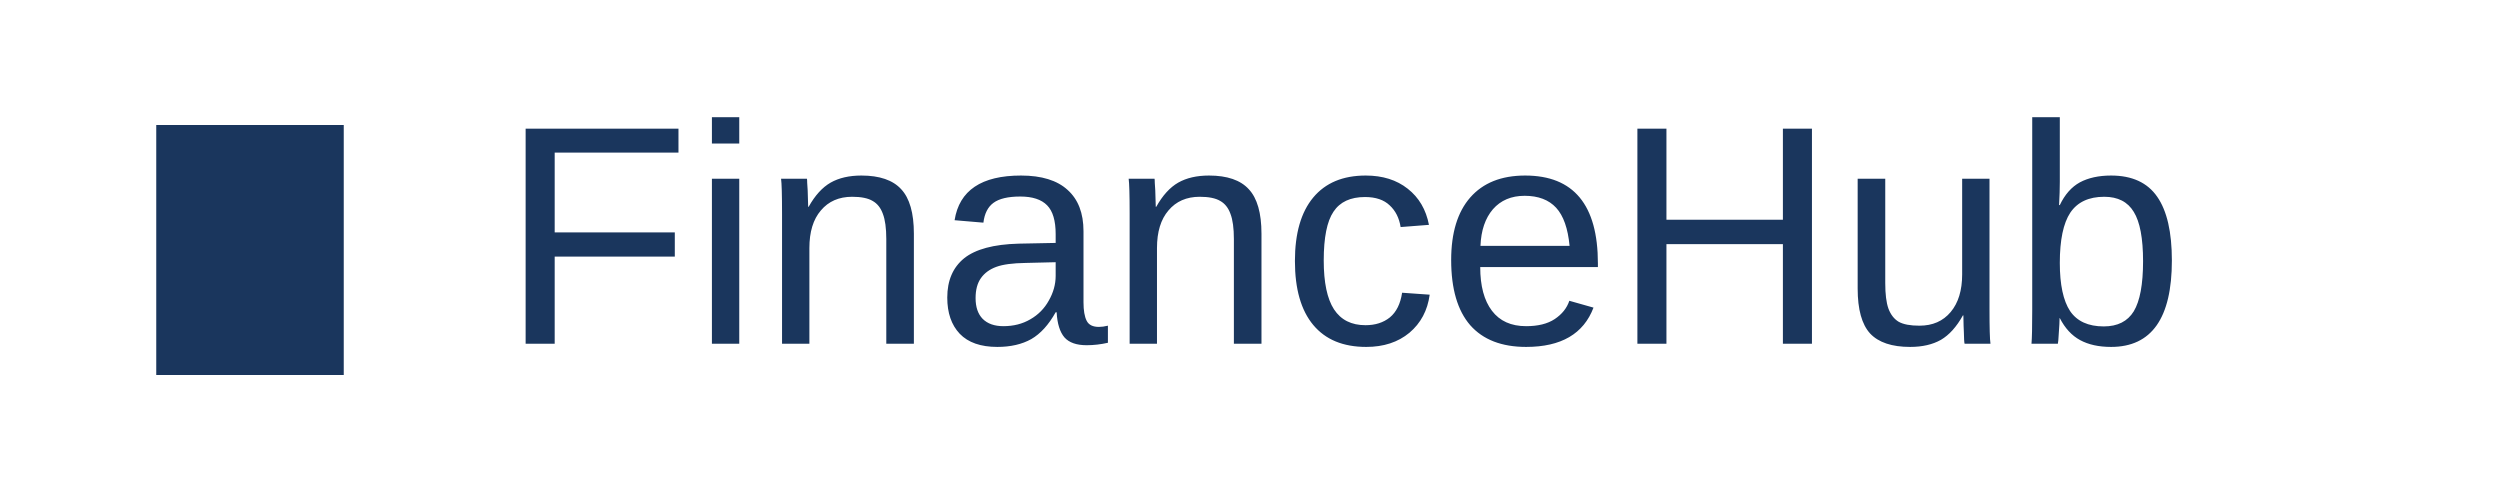
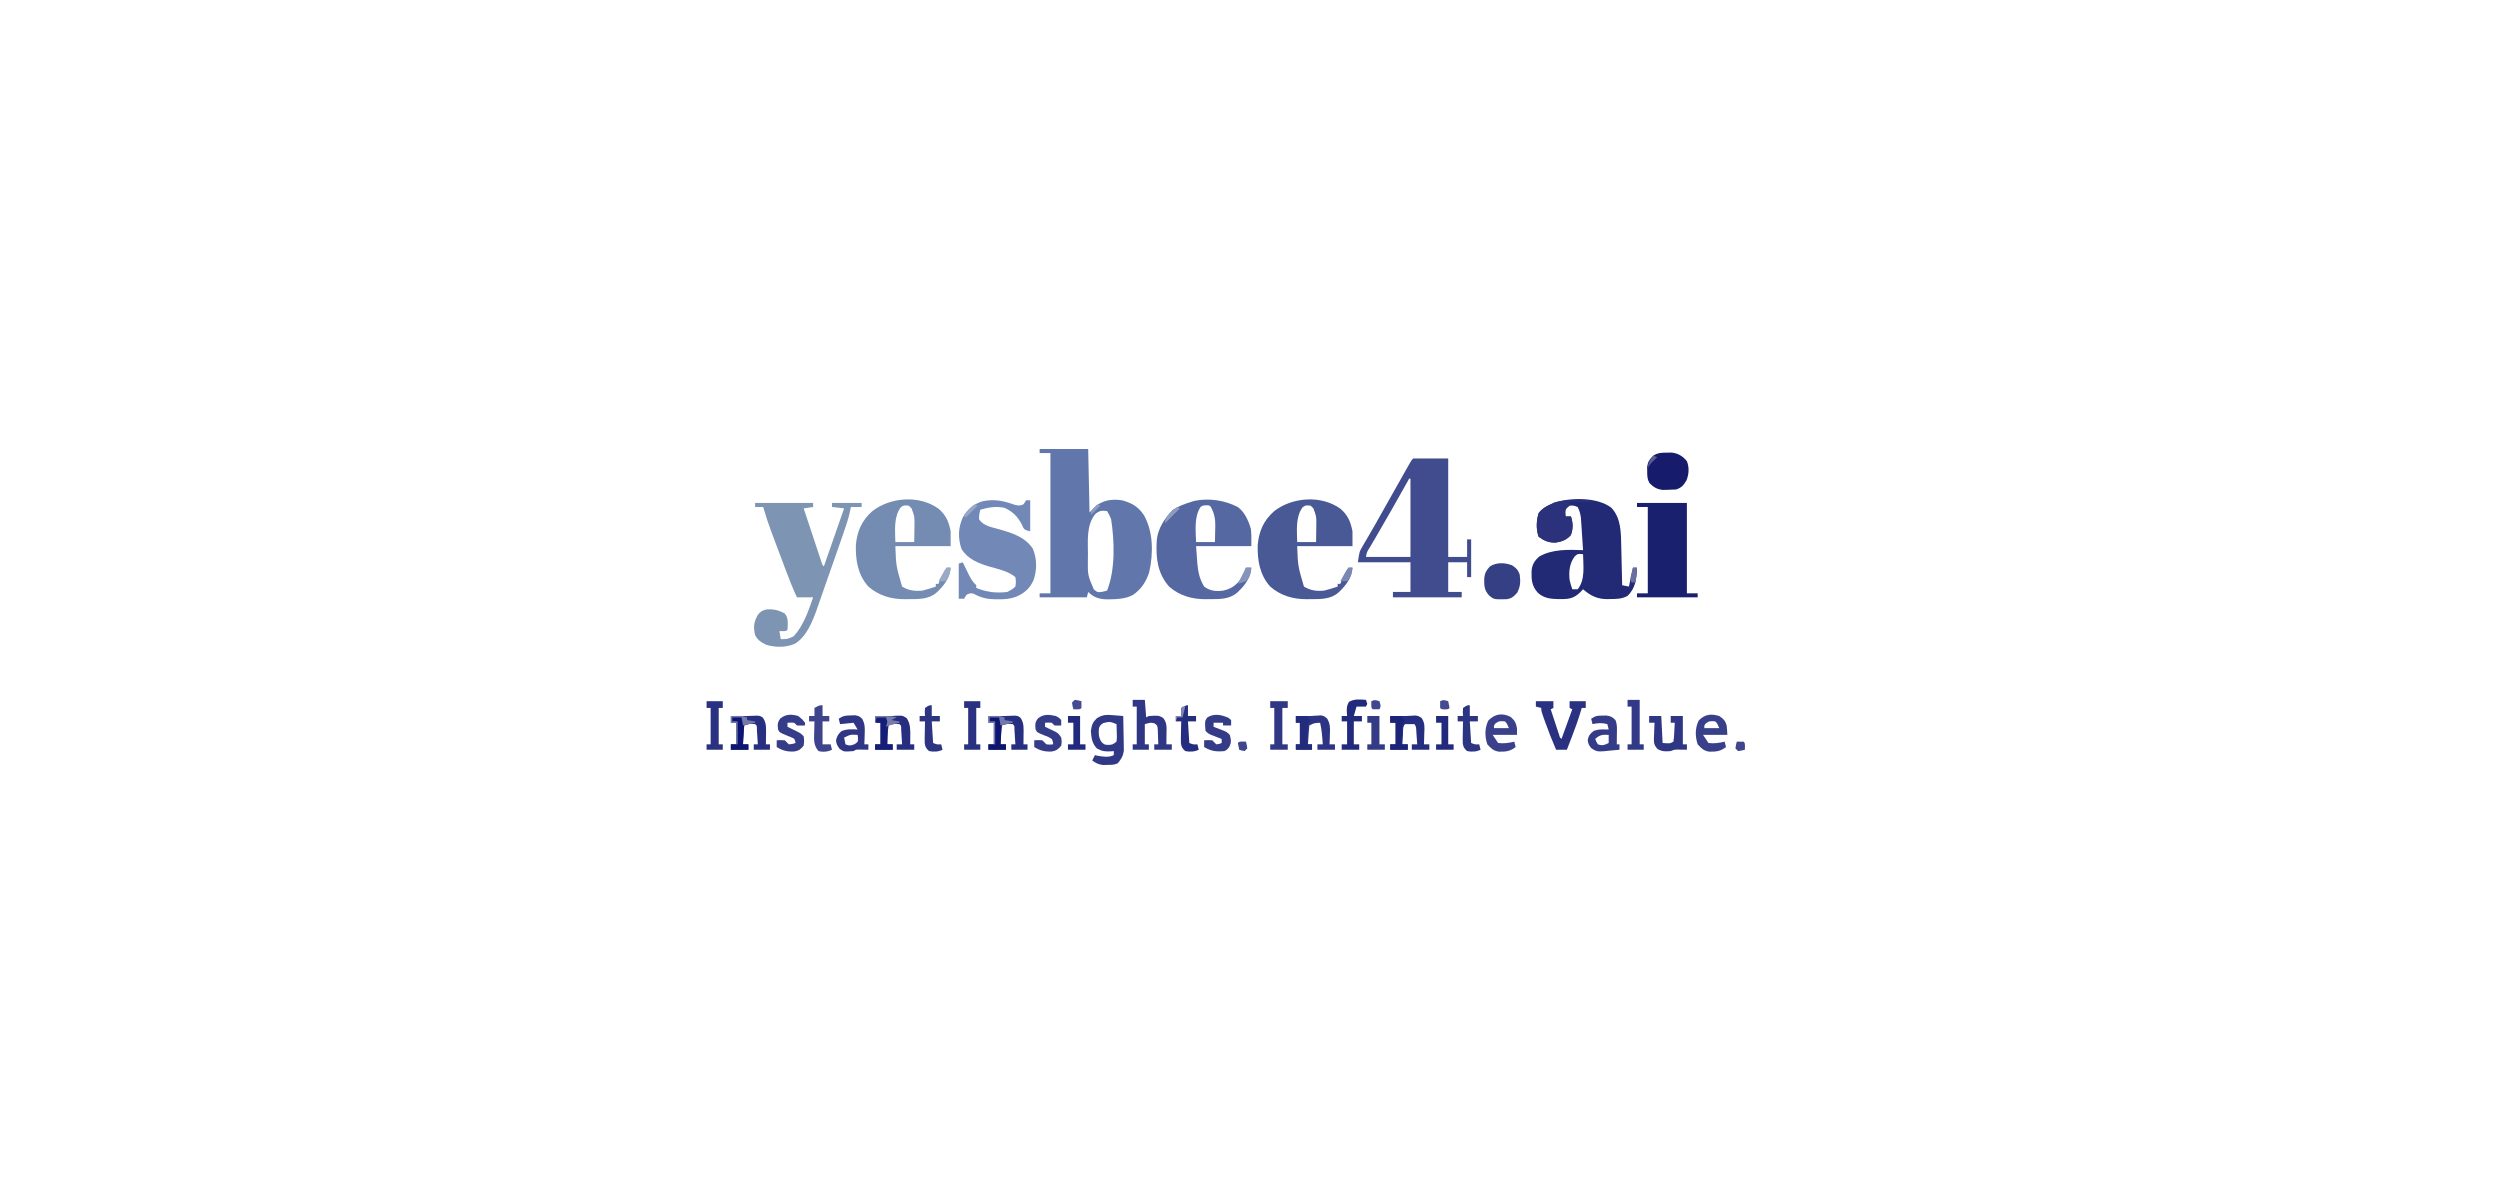
- <svg xmlns="http://www.w3.org/2000/svg" width="160" height="32" viewBox="0 0 160 32" fill="none">
-   <path d="M10 8h12v16H10z" fill="#1a365d" />
-   <text x="32" y="22" font-family="Arial" font-size="20" fill="#1a365d">FinanceHub</text>
+ <svg xmlns="http://www.w3.org/2000/svg" version="1.1" width="1854" height="886">
+   <path d="M0 0 C11.88 0 23.76 0 36 0 C36.33 15.51 36.66 31.02 37 47 C38.65 45.35 40.3 43.7 42 42 C47.846 37.696 53.918 37.026 61 38 C68.193 39.911 73.208 42.714 77.336 49.051 C84.391 61.51 84.326 77.507 81.281 91.242 C78.963 98.455 75.29 104.154 68.922 108.379 C63.506 111.022 58.175 111.366 52.25 111.438 C51.529 111.448 50.808 111.458 50.065 111.469 C44.326 111.373 40.091 110.091 36 106 C35.505 107.98 35.505 107.98 35 110 C23.45 110 11.9 110 0 110 C0 109.01 0 108.02 0 107 C2.64 107 5.28 107 8 107 C8 72.68 8 38.36 8 3 C5.36 3 2.72 3 0 3 C0 2.01 0 1.02 0 0 Z M41.25 48.188 C34.569 56.538 35.818 67.772 35.812 77.938 C35.8 79.161 35.788 80.385 35.775 81.646 C35.626 93.489 35.626 93.489 40.188 104.125 C42.967 106.381 42.967 106.381 46.812 105.812 C47.864 105.544 48.916 105.276 50 105 C56.218 89.321 55.537 68.561 53 52 C51.565 48.663 51.565 48.663 50 46 C45.98 45.533 44.479 45.619 41.25 48.188 Z " fill="#6176AB" transform="translate(771,333)" />
+   <path d="M0 0 C7.212 7.8 7.045 18.436 7.258 28.48 C7.279 29.313 7.299 30.145 7.321 31.002 C7.386 33.63 7.445 36.258 7.504 38.887 C7.547 40.681 7.591 42.475 7.635 44.27 C7.741 48.642 7.843 53.014 7.941 57.387 C9.591 57.717 11.241 58.047 12.941 58.387 C13.931 53.767 14.921 49.147 15.941 44.387 C16.931 44.387 17.921 44.387 18.941 44.387 C18.648 52.376 17.966 59.606 11.879 65.324 C7.725 67.602 3.802 67.603 -0.809 67.637 C-1.5 67.657 -2.19 67.678 -2.902 67.699 C-10.303 67.755 -15.452 65.314 -21.059 60.387 C-22.172 61.562 -22.172 61.562 -23.309 62.762 C-28.446 67.665 -32.322 67.741 -39.337 67.682 C-45.189 67.539 -50.129 67.088 -54.609 62.957 C-59.083 57.891 -59.355 53.585 -59.27 47.113 C-58.887 42.174 -57.275 39.507 -53.684 36.199 C-43.907 30.472 -31.98 31.008 -21.059 31.387 C-21.337 26.99 -21.634 22.595 -21.934 18.199 C-22.012 16.953 -22.091 15.707 -22.172 14.424 C-22.256 13.222 -22.339 12.02 -22.426 10.781 C-22.499 9.676 -22.572 8.571 -22.648 7.433 C-23.057 4.397 -23.627 2.093 -25.059 -0.613 C-27.962 -1.778 -27.962 -1.778 -31.059 -1.613 C-33.059 -0.613 -33.059 -0.613 -34.059 1.387 C-34.309 4.012 -34.309 4.012 -34.059 6.387 C-32.739 6.387 -31.419 6.387 -30.059 6.387 C-28.465 11.167 -28.354 15.521 -30.121 20.199 C-33.159 23.63 -36.542 24.981 -41.047 25.707 C-46.433 26.021 -49.7 24.5 -54.059 21.387 C-55.946 15.724 -55.75 9.623 -53.996 3.949 C-51.471 0.61 -48.813 -0.886 -45.059 -2.613 C-44.234 -3.005 -43.409 -3.397 -42.559 -3.801 C-30.459 -7.733 -10.332 -8.097 0 0 Z M-27.184 35.949 C-31.112 41.057 -31.692 47.145 -31.059 53.387 C-30.529 55.797 -29.841 58.04 -29.059 60.387 C-27.739 60.387 -26.419 60.387 -25.059 60.387 C-19.274 53.317 -20.952 42.929 -21.059 34.387 C-24.961 33.992 -24.961 33.992 -27.184 35.949 Z " fill="#222A75" transform="translate(1195.059,376.6133)" />
+   <path d="M0 0 C8.58 0 17.16 0 26 0 C26 24.09 26 48.18 26 73 C30.62 73 35.24 73 40 73 C40 68.71 40 64.42 40 60 C40.99 60 41.98 60 43 60 C43 69.24 43 78.48 43 88 C42.01 88 41.02 88 40 88 C40 84.37 40 80.74 40 77 C35.38 77 30.76 77 26 77 C26 84.26 26 91.52 26 99 C29.3 99 32.6 99 36 99 C36 100.32 36 101.64 36 103 C19.17 103 2.34 103 -15 103 C-15 101.68 -15 100.36 -15 99 C-10.71 99 -6.42 99 -2 99 C-2 91.74 -2 84.48 -2 77 C-14.87 77 -27.74 77 -41 77 C-39.875 69.128 -39.875 69.128 -37.551 65.164 C-37.04 64.278 -36.528 63.391 -36.002 62.478 C-35.444 61.537 -34.887 60.595 -34.312 59.625 C-33.122 57.568 -31.932 55.511 -30.742 53.453 C-30.124 52.392 -29.507 51.33 -28.87 50.236 C-25.834 44.982 -22.89 39.677 -19.938 34.375 C-15.385 26.232 -10.807 18.105 -6.188 10 C-5.423 8.655 -5.423 8.655 -4.642 7.283 C-4.176 6.468 -3.711 5.652 -3.23 4.812 C-2.822 4.097 -2.414 3.382 -1.993 2.645 C-1 1 -1 1 0 0 Z M-3 15 C-3.351 15.632 -3.702 16.263 -4.063 16.914 C-11.904 31.017 -19.872 45.029 -28.039 58.945 C-28.549 59.816 -29.058 60.686 -29.583 61.583 C-30.479 63.111 -31.379 64.637 -32.284 66.159 C-34.328 69.362 -34.328 69.362 -35 73 C-24.11 73 -13.22 73 -2 73 C-2 53.86 -2 34.72 -2 15 C-2.33 15 -2.66 15 -3 15 Z " fill="#404C8D" transform="translate(1048,340)" />
+   <path d="M0 0 C14.19 0 28.38 0 43 0 C43 0.99 43 1.98 43 3 C40.69 3.33 38.38 3.66 36 4 C37.971 9.965 39.947 15.928 41.927 21.889 C42.6 23.919 43.272 25.95 43.943 27.98 C44.906 30.893 45.872 33.804 46.84 36.715 C47.141 37.628 47.442 38.542 47.752 39.483 C48.032 40.324 48.313 41.165 48.601 42.031 C48.848 42.775 49.094 43.519 49.348 44.285 C49.868 46.004 49.868 46.004 51 47 C58.425 25.715 58.425 25.715 66 4 C63.03 3.67 60.06 3.34 57 3 C57 2.01 57 1.02 57 0 C64.26 0 71.52 0 79 0 C79 0.99 79 1.98 79 3 C76.36 3 73.72 3 71 3 C70.744 4.264 70.488 5.528 70.225 6.83 C69.012 12.274 67.252 17.463 65.402 22.719 C64.877 24.231 64.877 24.231 64.341 25.774 C63.212 29.018 62.075 32.259 60.938 35.5 C60.159 37.727 59.381 39.953 58.602 42.18 C57.084 46.521 55.561 50.861 54.036 55.2 C52.591 59.313 51.154 63.429 49.728 67.548 C48.764 70.327 47.788 73.101 46.812 75.875 C46.5 76.784 46.187 77.694 45.865 78.631 C42.601 87.794 38.21 99.038 29.625 104.312 C23.171 107.273 15.167 107.239 8.426 105.234 C4.794 103.543 1.75 101.706 0 98 C-1.419 91.818 -1.046 88.548 2 83 C4.019 80.476 4.845 80.052 8 79 C13.622 78.568 17.141 79.332 22 82 C24.898 85.402 24.209 89.76 24 94 C23 95 23 95 20.438 95.062 C19.633 95.042 18.829 95.021 18 95 C18.33 96.98 18.66 98.96 19 101 C24.151 100.971 24.151 100.971 28.656 98.797 C35.904 90.855 39.581 79.994 43 70 C39.04 70 35.08 70 31 70 C27.997 63.409 25.315 56.755 22.777 49.973 C22.391 48.944 22.004 47.915 21.605 46.855 C20.793 44.691 19.982 42.527 19.173 40.363 C17.942 37.074 16.705 33.788 15.467 30.502 C14.674 28.388 13.882 26.274 13.09 24.16 C12.724 23.19 12.358 22.22 11.982 21.22 C9.741 15.21 7.761 9.168 6 3 C4.02 3 2.04 3 0 3 C0 2.01 0 1.02 0 0 Z " fill="#7D94B2" transform="translate(560,373)" />
+   <path d="M0 0 C5.11 3.654 7.96 10.277 9.672 16.16 C10.219 20.398 10.035 24.7 10.035 28.973 C-3.495 28.973 -17.025 28.973 -30.965 28.973 C-30.717 32.252 -30.47 35.531 -30.215 38.91 C-30.147 39.925 -30.079 40.939 -30.009 41.984 C-29.478 48.169 -28.261 53.633 -24.965 58.973 C-20.623 62.229 -16.253 62.678 -10.965 61.973 C-5.28 60.787 -1.787 58.45 1.781 53.891 C3.649 51.034 4.859 48.174 6.035 44.973 C7.355 44.973 8.675 44.973 10.035 44.973 C9.65 52.486 4.966 58.454 -0.402 63.41 C-6.261 68.564 -13.918 68.312 -21.277 68.285 C-22.164 68.301 -23.05 68.317 -23.963 68.334 C-34.119 68.341 -43.238 65.752 -50.965 58.973 C-59.702 49.015 -60.838 37.58 -60.129 24.867 C-59.352 15.898 -54.37 8.536 -48.277 2.16 C-43.788 -0.805 -39.087 -2.449 -33.965 -4.027 C-33.337 -4.222 -32.709 -4.417 -32.062 -4.617 C-21.243 -6.733 -9.739 -5.092 0 0 Z M-27.652 -0.027 C-32.55 7.436 -31.151 17.448 -30.965 25.973 C-26.345 25.973 -21.725 25.973 -16.965 25.973 C-16.883 22.951 -16.824 19.932 -16.777 16.91 C-16.752 16.063 -16.727 15.215 -16.701 14.342 C-16.636 8.747 -17.347 4.938 -19.965 -0.027 C-21.012 -1.284 -21.012 -1.284 -23.34 -1.277 C-25.912 -1.22 -25.912 -1.22 -27.652 -0.027 Z " fill="#5568A1" transform="translate(917.9648,376.0273)" />
+   <path d="M0 0 C5.663 4.792 7.631 9.653 9.062 16.812 C9.062 20.442 9.062 24.073 9.062 27.812 C-4.468 27.812 -17.997 27.812 -31.938 27.812 C-31.408 42.542 -31.408 42.542 -26.938 57.812 C-22.198 60.734 -17.413 61.361 -11.938 60.812 C-8.543 59.982 -5.241 58.95 -1.938 57.812 C-1.938 57.153 -1.938 56.492 -1.938 55.812 C-1.278 55.812 -0.618 55.812 0.062 55.812 C0.31 55.132 0.557 54.451 0.812 53.75 C2.304 50.244 4.131 47.096 6.062 43.812 C7.053 43.812 8.043 43.812 9.062 43.812 C8.677 51.325 3.993 57.294 -1.375 62.25 C-7.234 67.404 -14.891 67.151 -22.25 67.125 C-23.136 67.141 -24.022 67.157 -24.936 67.174 C-35.107 67.181 -44.19 64.581 -51.938 57.812 C-59.731 49.236 -61.524 38.26 -61.227 26.992 C-60.282 16.601 -56.82 8.799 -48.938 1.812 C-35.378 -8.62 -14.139 -10.086 0 0 Z M-28.062 -0.812 C-33.24 6.436 -32.118 16.337 -31.938 24.812 C-27.317 24.812 -22.698 24.812 -17.938 24.812 C-17.883 21.583 -17.844 18.355 -17.812 15.125 C-17.796 14.213 -17.779 13.301 -17.762 12.361 C-17.676 5.847 -17.676 5.847 -19.938 -0.188 C-20.598 -0.848 -21.258 -1.508 -21.938 -2.188 C-25.8 -2.55 -25.8 -2.55 -28.062 -0.812 Z " fill="#748BB2" transform="translate(695.9375,377.1875)" />
+   <path d="M0 0 C5.663 4.792 7.631 9.653 9.062 16.812 C9.062 20.442 9.062 24.073 9.062 27.812 C-4.468 27.812 -17.997 27.812 -31.938 27.812 C-31.408 42.542 -31.408 42.542 -26.938 57.812 C-22.198 60.734 -17.413 61.361 -11.938 60.812 C-8.543 59.982 -5.241 58.95 -1.938 57.812 C-1.938 57.153 -1.938 56.492 -1.938 55.812 C-1.278 55.812 -0.618 55.812 0.062 55.812 C0.31 55.132 0.557 54.451 0.812 53.75 C2.304 50.244 4.131 47.096 6.062 43.812 C7.053 43.812 8.043 43.812 9.062 43.812 C8.677 51.325 3.993 57.294 -1.375 62.25 C-7.234 67.404 -14.891 67.151 -22.25 67.125 C-23.136 67.141 -24.022 67.157 -24.936 67.174 C-35.107 67.181 -44.19 64.581 -51.938 57.812 C-59.731 49.236 -61.524 38.26 -61.227 26.992 C-60.282 16.601 -56.82 8.799 -48.938 1.812 C-35.378 -8.62 -14.139 -10.086 0 0 Z M-28.062 -0.812 C-33.24 6.436 -32.118 16.337 -31.938 24.812 C-27.317 24.812 -22.698 24.812 -17.938 24.812 C-17.883 21.583 -17.844 18.355 -17.812 15.125 C-17.796 14.213 -17.779 13.301 -17.762 12.361 C-17.676 5.847 -17.676 5.847 -19.938 -0.188 C-20.598 -0.848 -21.258 -1.508 -21.938 -2.188 C-25.8 -2.55 -25.8 -2.55 -28.062 -0.812 Z " fill="#495996" transform="translate(993.9375,377.1875)" />
+   <path d="M0 0 C2.915 0.777 4.208 1.038 6.918 -0.223 C7.578 -1.213 8.238 -2.203 8.918 -3.223 C9.908 -3.223 10.898 -3.223 11.918 -3.223 C11.918 4.367 11.918 11.957 11.918 19.777 C7.918 18.777 7.918 18.777 6.68 16.922 C6.148 15.768 6.148 15.768 5.605 14.59 C2.579 8.761 -1.104 5.142 -7.082 2.402 C-13.559 1.053 -18.839 2.025 -25.082 3.777 C-25.936 7.083 -25.936 7.083 -26.082 10.777 C-22.801 15.812 -16.843 16.663 -11.395 18.215 C-1.545 21.037 8.041 23.873 13.918 32.777 C17 40.262 17.025 48.483 14.355 56.09 C11.53 62.335 7.492 65.802 1.238 68.41 C-3.192 69.998 -7.28 70.274 -11.957 70.215 C-13.137 70.211 -13.137 70.211 -14.34 70.207 C-19.831 70.08 -24.232 69.165 -29.137 66.555 C-31.066 65.614 -31.066 65.614 -33.215 65.969 C-35.445 66.734 -35.445 66.734 -37.082 69.777 C-38.402 69.777 -39.722 69.777 -41.082 69.777 C-41.082 61.197 -41.082 52.617 -41.082 43.777 C-39.597 43.282 -39.597 43.282 -38.082 42.777 C-37.612 43.753 -37.141 44.729 -36.656 45.734 C-36.028 47.02 -35.399 48.305 -34.77 49.59 C-34.461 50.232 -34.152 50.875 -33.834 51.537 C-32.237 54.781 -30.732 57.323 -28.082 59.777 C-28.082 60.437 -28.082 61.097 -28.082 61.777 C-20.515 64.909 -13.252 65.784 -5.082 64.777 C-2.804 63.613 -0.892 62.587 0.918 60.777 C1.418 57.362 1.418 57.362 0.918 53.777 C-4.178 49.318 -12.115 47.763 -18.52 45.902 C-26.796 43.371 -34.398 40.443 -39.082 32.777 C-41.715 24.752 -41.564 17.261 -38.074 9.551 C-34.614 3.433 -30.001 -0.577 -23.207 -2.535 C-14.66 -4.218 -8.203 -2.911 0 0 Z " fill="#7288B6" transform="translate(752.082,374.2227)" />
+   <path d="M0 0 C12.21 0 24.42 0 37 0 C37 22.11 37 44.22 37 67 C39.64 67 42.28 67 45 67 C45 67.99 45 68.98 45 70 C30.15 70 15.3 70 0 70 C0 69.01 0 68.02 0 67 C2.64 67 5.28 67 8 67 C8 45.88 8 24.76 8 3 C5.36 3 2.72 3 0 3 C0 2.01 0 1.02 0 0 Z " fill="#19206D" transform="translate(1214,373)" />
+   <path d="M0 0 C1.112 -0.017 2.225 -0.034 3.371 -0.051 C8.031 0.48 11.63 2.647 14.562 6.312 C16.411 11.018 16.114 15.947 14.25 20.562 C11.967 24.283 10.727 25.924 6.562 27.312 C4.441 27.458 2.314 27.533 0.188 27.562 C-0.934 27.588 -2.055 27.614 -3.211 27.641 C-7.668 27.187 -10.092 25.658 -13.223 22.527 C-14.857 19.547 -14.871 17.261 -14.875 13.875 C-14.894 12.763 -14.914 11.65 -14.934 10.504 C-14.333 6.639 -13.187 5.052 -10.438 2.312 C-7.099 -0.024 -4.009 0.014 0 0 Z " fill="#161C6B" transform="translate(1236.438,335.6875)" />
+   <path d="M0 0 C0.827 0.005 1.654 0.009 2.506 0.014 C4.525 0.025 6.544 0.043 8.562 0.062 C8.562 0.393 8.562 0.723 8.562 1.062 C3.283 1.062 -1.998 1.062 -7.438 1.062 C-7.438 2.053 -7.438 3.042 -7.438 4.062 C-7.933 4.516 -8.428 4.97 -8.938 5.438 C-10.716 7.025 -10.716 7.025 -10.625 9.75 C-10.563 10.513 -10.501 11.276 -10.438 12.062 C-9.117 12.062 -7.798 12.062 -6.438 12.062 C-4.844 16.843 -4.733 21.197 -6.5 25.875 C-9.538 29.305 -12.92 30.657 -17.426 31.383 C-22.811 31.697 -26.079 30.176 -30.438 27.062 C-32.325 21.4 -32.129 15.299 -30.375 9.625 C-27.85 6.286 -25.192 4.79 -21.438 3.062 C-20.613 2.671 -19.788 2.279 -18.938 1.875 C-12.748 -0.136 -6.431 -0.067 0 0 Z " fill="#2B327B" transform="translate(1171.438,370.9375)" />
+   <path d="M0 0 C3.161 2.132 4.32 3.243 5.688 6.812 C6.382 11.942 6.279 15.671 3.875 20.312 C1.388 23.154 -0.227 24.664 -4.02 25.184 C-13.435 25.385 -13.435 25.385 -17 22.438 C-20.768 18.161 -20.652 15.144 -20.594 9.582 C-20.201 5.71 -18.973 3.617 -16.312 0.812 C-11.203 -2.31 -5.441 -1.951 0 0 Z " fill="#353F83" transform="translate(1121.312,419.1875)" />
+   <path d="M0 0 C1.908 0.153 1.908 0.153 3.855 0.309 C4.831 0.392 5.807 0.476 6.812 0.562 C6.912 4.583 6.984 8.602 7.032 12.623 C7.052 13.989 7.079 15.354 7.114 16.72 C7.163 18.69 7.183 20.662 7.203 22.633 C7.224 23.816 7.245 25 7.267 26.219 C6.718 30.257 5.336 32.403 2.812 35.562 C0.136 36.901 -2.012 36.768 -5 36.812 C-6.038 36.838 -7.075 36.864 -8.145 36.891 C-11.549 36.524 -13.411 35.512 -16.188 33.562 C-15.527 32.242 -14.867 30.922 -14.188 29.562 C-13.507 29.727 -12.826 29.892 -12.125 30.062 C-8.125 30.743 -3.903 31.42 -0.188 29.562 C-0.188 28.573 -0.188 27.582 -0.188 26.562 C-0.768 26.621 -1.348 26.679 -1.945 26.738 C-6.311 26.99 -8.704 26.826 -12.625 24.688 C-16.28 21.104 -16.948 16.512 -17.188 11.562 C-16.55 7.172 -15.926 5.282 -12.75 2.188 C-8.257 -0.662 -5.197 -0.429 0 0 Z M-8.062 5.812 C-10.27 7.389 -10.27 7.389 -11.188 9.562 C-11.569 13.609 -11.548 15.911 -9.562 19.5 C-7.317 21.826 -7.317 21.826 -4.125 22 C-1.005 21.749 -1.005 21.749 1.812 19.562 C2.178 16.437 2.178 16.437 2 12.938 C1.959 11.155 1.959 11.155 1.918 9.336 C1.883 8.421 1.848 7.505 1.812 6.562 C-3.118 4.615 -3.118 4.615 -8.062 5.812 Z " fill="#313885" transform="translate(826.1875,530.4375)" />
+   <path d="M0 0 C4.29 0 8.58 0 13 0 C13 1.65 13 3.3 13 5 C12.01 5.495 12.01 5.495 11 6 C12.141 9.481 13.289 12.959 14.438 16.438 C14.763 17.431 15.088 18.424 15.424 19.447 C15.893 20.864 15.893 20.864 16.371 22.309 C16.659 23.183 16.947 24.058 17.244 24.959 C17.825 26.964 17.825 26.964 19 28 C21.64 20.74 24.28 13.48 27 6 C26.34 5.67 25.68 5.34 25 5 C25 3.35 25 1.7 25 0 C28.96 0 32.92 0 37 0 C37 1.65 37 3.3 37 5 C36.01 5 35.02 5 34 5 C33.832 5.593 33.664 6.186 33.491 6.796 C31.579 13.373 29.291 19.742 26.812 26.125 C26.444 27.081 26.076 28.038 25.697 29.023 C24.801 31.35 23.902 33.676 23 36 C20.36 36 17.72 36 15 36 C11.97 29.043 9.223 22.025 6.688 14.875 C6.421 14.129 6.155 13.382 5.88 12.614 C4 7.25 4 7.25 4 5 C2.68 4.67 1.36 4.34 0 4 C0 2.68 0 1.36 0 0 Z " fill="#2A3181" transform="translate(1139,520)" />
+   <path d="M0 0 C2.97 0 5.94 0 9 0 C9.33 4.29 9.66 8.58 10 13 C10.66 12.67 11.32 12.34 12 12 C19.144 11.539 19.144 11.539 22.438 13.312 C25.736 16.875 25.118 21.14 25.062 25.688 C25.058 26.389 25.053 27.091 25.049 27.814 C25.037 29.543 25.019 31.272 25 33 C26.32 33 27.64 33 29 33 C29 34.32 29 35.64 29 37 C24.71 37 20.42 37 16 37 C16 35.68 16 34.36 16 33 C16.99 33 17.98 33 19 33 C18.94 30.708 18.851 28.416 18.75 26.125 C18.704 24.849 18.657 23.573 18.609 22.258 C18.346 18.986 18.346 18.986 16.266 17.492 C13.548 16.744 13.548 16.744 9 18 C9 22.95 9 27.9 9 33 C9.99 33 10.98 33 12 33 C12 34.32 12 35.64 12 37 C8.04 37 4.08 37 0 37 C0 35.68 0 34.36 0 33 C0.99 33 1.98 33 3 33 C3 23.76 3 14.52 3 5 C2.01 5 1.02 5 0 5 C0 3.35 0 1.7 0 0 Z " fill="#2F3684" transform="translate(840,519)" />
+   <path d="M0 0 C3.667 0 7.333 0 11 0 C11.74 -0.058 12.48 -0.116 13.242 -0.176 C14.111 -0.221 14.98 -0.266 15.875 -0.312 C16.739 -0.371 17.602 -0.429 18.492 -0.488 C21 0 21 0 23.305 2 C25.534 5.945 25.456 8.876 25.25 13.312 C25.232 14.053 25.214 14.794 25.195 15.557 C25.148 17.372 25.077 19.186 25 21 C26.32 21 27.64 21 29 21 C29 22.32 29 23.64 29 25 C24.71 25 20.42 25 16 25 C16 23.68 16 22.36 16 21 C17.32 21 18.64 21 20 21 C19.858 19.271 19.711 17.541 19.562 15.812 C19.481 14.85 19.4 13.887 19.316 12.895 C19.023 10.214 18.573 7.634 18 5 C13.658 5.185 13.658 5.185 10 7 C9.765 9.35 9.586 11.706 9.438 14.062 C9.354 15.353 9.27 16.643 9.184 17.973 C9.123 18.972 9.062 19.971 9 21 C9.99 21 10.98 21 12 21 C12 22.32 12 23.64 12 25 C8.04 25 4.08 25 0 25 C0 23.68 0 22.36 0 21 C0.99 21 1.98 21 3 21 C3 15.72 3 10.44 3 5 C2.01 5 1.02 5 0 5 C0 3.35 0 1.7 0 0 Z " fill="#2C3483" transform="translate(961,531)" />
+   <path d="M0 0 C4 0 8 0 12 0 C12.784 -0.035 13.568 -0.07 14.375 -0.105 C15.241 -0.133 16.108 -0.16 17 -0.188 C17.866 -0.222 18.733 -0.257 19.625 -0.293 C22 0 22 0 23.75 1.262 C26.607 5.234 26.106 9.5 26.062 14.25 C26.053 15.513 26.044 16.777 26.035 18.078 C26.024 19.042 26.012 20.007 26 21 C26.99 21 27.98 21 29 21 C29 22.32 29 23.64 29 25 C25.04 25 21.08 25 17 25 C17 23.68 17 22.36 17 21 C17.99 21 18.98 21 20 21 C19.86 18.687 19.713 16.375 19.562 14.062 C19.481 12.775 19.4 11.487 19.316 10.16 C19.351 7.14 19.351 7.14 18 6 C13.857 5.753 13.857 5.753 10 7 C9.53 10.276 9.53 10.276 9.375 14.062 C9.3 15.353 9.225 16.643 9.148 17.973 C9.099 18.972 9.05 19.971 9 21 C10.32 21 11.64 21 13 21 C13 22.32 13 23.64 13 25 C8.71 25 4.42 25 0 25 C0 23.68 0 22.36 0 21 C1.32 21 2.64 21 4 21 C4 15.72 4 10.44 4 5 C2.68 5 1.36 5 0 5 C0 3.35 0 1.7 0 0 Z " fill="#272F80" transform="translate(733,531)" />
+   <path d="M0 0 C4 0 8 0 12 0 C13.05 -0.07 13.05 -0.07 14.121 -0.141 C20.356 -0.435 20.356 -0.435 23.5 1.688 C26.26 5.942 26.117 10.354 26.062 15.312 C26.053 16.381 26.044 17.45 26.035 18.551 C26.024 19.359 26.012 20.167 26 21 C26.99 21 27.98 21 29 21 C29 22.32 29 23.64 29 25 C24.71 25 20.42 25 16 25 C16 23.68 16 22.36 16 21 C17.32 21 18.64 21 20 21 C19.86 18.687 19.713 16.375 19.562 14.062 C19.481 12.775 19.4 11.487 19.316 10.16 C19.351 7.14 19.351 7.14 18 6 C13.857 5.753 13.857 5.753 10 7 C9.53 10.276 9.53 10.276 9.375 14.062 C9.3 15.353 9.225 16.643 9.148 17.973 C9.099 18.972 9.05 19.971 9 21 C10.32 21 11.64 21 13 21 C13 22.32 13 23.64 13 25 C8.71 25 4.42 25 0 25 C0 23.68 0 22.36 0 21 C1.32 21 2.64 21 4 21 C4 15.72 4 10.44 4 5 C2.68 5 1.36 5 0 5 C0 3.35 0 1.7 0 0 Z " fill="#272E7F" transform="translate(649,531)" />
+   <path d="M0 0 C4 0 8 0 12 0 C12.784 -0.035 13.568 -0.07 14.375 -0.105 C15.241 -0.133 16.108 -0.16 17 -0.188 C17.866 -0.222 18.733 -0.257 19.625 -0.293 C22 0 22 0 23.75 1.262 C26.607 5.234 26.106 9.5 26.062 14.25 C26.053 15.513 26.044 16.777 26.035 18.078 C26.024 19.042 26.012 20.007 26 21 C26.99 21 27.98 21 29 21 C29 22.32 29 23.64 29 25 C25.04 25 21.08 25 17 25 C17 23.68 17 22.36 17 21 C17.99 21 18.98 21 20 21 C19.86 18.687 19.713 16.375 19.562 14.062 C19.481 12.775 19.4 11.487 19.316 10.16 C19.351 7.14 19.351 7.14 18 6 C13.857 5.753 13.857 5.753 10 7 C9.53 10.276 9.53 10.276 9.375 14.062 C9.3 15.353 9.225 16.643 9.148 17.973 C9.099 18.972 9.05 19.971 9 21 C10.32 21 11.64 21 13 21 C13 22.32 13 23.64 13 25 C8.71 25 4.42 25 0 25 C0 23.68 0 22.36 0 21 C1.32 21 2.64 21 4 21 C4 15.72 4 10.44 4 5 C2.68 5 1.36 5 0 5 C0 3.35 0 1.7 0 0 Z " fill="#272F80" transform="translate(542,531)" />
+   <path d="M0 0 C4 0 8 0 12 0 C13.05 -0.07 13.05 -0.07 14.121 -0.141 C15.268 -0.195 15.268 -0.195 16.438 -0.25 C17.199 -0.296 17.961 -0.343 18.746 -0.391 C21 0 21 0 23.27 1.469 C25.804 5.177 25.439 8.372 25.25 12.75 C25.232 13.543 25.214 14.336 25.195 15.152 C25.148 17.102 25.077 19.051 25 21 C26.32 21 27.64 21 29 21 C29 22.32 29 23.64 29 25 C24.71 25 20.42 25 16 25 C16 23.68 16 22.36 16 21 C17.32 21 18.64 21 20 21 C19.859 18.875 19.712 16.75 19.562 14.625 C19.481 13.442 19.4 12.258 19.316 11.039 C19.189 8.085 19.189 8.085 18 6 C15.667 5.958 13.333 5.959 11 6 C9.059 7.941 9.601 11.473 9.438 14.062 C9.354 15.353 9.27 16.643 9.184 17.973 C9.123 18.972 9.062 19.971 9 21 C10.32 21 11.64 21 13 21 C13 22.32 13 23.64 13 25 C8.71 25 4.42 25 0 25 C0 23.68 0 22.36 0 21 C1.32 21 2.64 21 4 21 C4 15.72 4 10.44 4 5 C2.68 5 1.36 5 0 5 C0 3.35 0 1.7 0 0 Z " fill="#262E7F" transform="translate(1031,531)" />
+   <path d="M0 0 C3.164 2.733 3.923 4.321 4.75 8.375 C4.75 10.025 4.75 11.675 4.75 13.375 C-1.19 13.375 -7.13 13.375 -13.25 13.375 C-11.27 16.345 -11.27 16.345 -9.25 19.375 C-5.055 19.909 -1.342 19.367 2.75 18.375 C3.08 19.695 3.41 21.015 3.75 22.375 C-0.267 25.588 -3.832 25.942 -8.805 25.801 C-12.839 25.098 -14.523 23.382 -17.25 20.375 C-19.21 14.496 -19.217 8.416 -16.562 2.812 C-11.762 -2.247 -6.246 -3.123 0 0 Z M-11.062 4.75 C-12.447 6.309 -12.447 6.309 -12.25 8.375 C-8.62 8.375 -4.99 8.375 -1.25 8.375 C-2.828 4.691 -2.828 4.691 -4.25 3.375 C-7.177 3.067 -8.676 2.939 -11.062 4.75 Z " fill="#3A418A" transform="translate(1120.25,531.625)" />
+   <path d="M0 0 C3.117 2.122 4.686 3.601 5.523 7.332 C5.781 9.545 5.9 11.774 6 14 C0.06 14 -5.88 14 -12 14 C-10.02 16.97 -10.02 16.97 -8 20 C-3.805 20.534 -0.092 19.992 4 19 C4.33 20.32 4.66 21.64 5 23 C0.983 26.213 -2.582 26.567 -7.555 26.426 C-11.589 25.723 -13.273 24.007 -16 21 C-17.96 15.121 -17.967 9.041 -15.312 3.438 C-10.789 -1.331 -6.146 -1.875 0 0 Z M-9.812 5.375 C-11.197 6.934 -11.197 6.934 -11 9 C-7.37 9 -3.74 9 0 9 C-1.578 5.316 -1.578 5.316 -3 4 C-5.927 3.692 -7.426 3.564 -9.812 5.375 Z " fill="#39408A" transform="translate(1275,531)" />
+   <path d="M0 0 C2.97 0 5.94 0 9 0 C9.33 6.6 9.66 13.2 10 20 C15.478 20.447 15.478 20.447 18 19 C18.47 15.724 18.47 15.724 18.625 11.938 C18.7 10.647 18.775 9.357 18.852 8.027 C18.901 7.028 18.95 6.029 19 5 C18.01 5 17.02 5 16 5 C16 3.35 16 1.7 16 0 C18.97 0 21.94 0 25 0 C25 6.93 25 13.86 25 21 C25.99 21 26.98 21 28 21 C28 22.32 28 23.64 28 25 C27.385 24.988 26.77 24.977 26.137 24.965 C24.924 24.951 24.924 24.951 23.688 24.938 C22.887 24.926 22.086 24.914 21.262 24.902 C18.831 24.903 18.831 24.903 16 26 C12.113 26.36 9.753 26.41 6.293 24.527 C3.426 21.367 3.472 19.733 3.561 15.605 C3.623 14.44 3.623 14.44 3.688 13.25 C3.71 12.457 3.733 11.664 3.756 10.848 C3.815 8.898 3.904 6.949 4 5 C2.68 5 1.36 5 0 5 C0 3.35 0 1.7 0 0 Z " fill="#2F3684" transform="translate(1223,531)" />
+   <path d="M0 0 C0.947 -0.017 1.895 -0.034 2.871 -0.051 C6.013 0.373 7.341 1.07 9.562 3.312 C11.085 6.851 10.66 10.772 10.625 14.562 C10.616 15.826 10.607 17.089 10.598 18.391 C10.586 19.355 10.574 20.319 10.562 21.312 C11.223 21.312 11.883 21.312 12.562 21.312 C12.562 22.633 12.562 23.953 12.562 25.312 C9.667 25.616 6.776 25.881 3.875 26.125 C3.058 26.215 2.242 26.304 1.4 26.396 C-3.064 26.74 -4.785 26.804 -8.484 24.016 C-10.438 21.312 -10.438 21.312 -11 18.25 C-10.316 14.676 -9.289 13.512 -6.438 11.312 C-3.687 10.396 -2.078 10.204 0.75 10.25 C2.637 10.281 2.637 10.281 4.562 10.312 C4.232 8.992 3.902 7.673 3.562 6.312 C-0.419 5.258 -3.419 5.472 -7.438 6.312 C-7.768 4.992 -8.098 3.672 -8.438 2.312 C-5.115 0.098 -3.887 0.016 0 0 Z M-5.438 17.312 C-4.646 19.312 -4.646 19.312 -3.438 21.312 C0.186 22.52 1.204 21.856 4.562 20.312 C4.562 18.332 4.562 16.352 4.562 14.312 C0.114 14.009 -2.119 14.249 -5.438 17.312 Z " fill="#343C87" transform="translate(1188.438,530.6875)" />
+   <path d="M0 0 C1.56 -0.06 1.56 -0.06 3.152 -0.121 C6.062 0.438 6.062 0.438 8.426 2.445 C10.58 6.384 10.517 9.349 10.312 13.75 C10.294 14.491 10.276 15.231 10.258 15.994 C10.211 17.809 10.139 19.624 10.062 21.438 C11.053 21.438 12.043 21.438 13.062 21.438 C13.062 22.758 13.062 24.078 13.062 25.438 C12.436 25.426 11.81 25.414 11.164 25.402 C9.938 25.389 9.938 25.389 8.688 25.375 C7.469 25.358 7.469 25.358 6.227 25.34 C4.013 25.293 4.013 25.293 2.062 26.438 C-5.13 27.018 -5.13 27.018 -8.375 24.688 C-9.955 22.413 -10.771 21.189 -10.938 18.438 C-10.165 15.272 -9.329 13.781 -6.875 11.625 C-2.847 9.997 0.775 10.185 5.062 10.438 C4.072 8.787 3.083 7.138 2.062 5.438 C-1.238 5.768 -4.537 6.098 -7.938 6.438 C-8.268 5.117 -8.598 3.797 -8.938 2.438 C-5.534 0.169 -4.018 0.084 0 0 Z M-4.938 16.438 C-4.607 18.087 -4.277 19.738 -3.938 21.438 C-1.088 22.598 -0.098 22.503 2.812 21.312 C5.353 19.634 5.353 19.634 5.375 16.75 C5.272 15.987 5.169 15.224 5.062 14.438 C-0.259 14.142 -0.259 14.142 -4.938 16.438 Z " fill="#2F3784" transform="translate(630.9375,530.5625)" />
+   <path d="M0 0 C3 2.438 3 2.438 5 5 C5 5.66 5 6.32 5 7 C2.125 7.125 2.125 7.125 -1 7 C-1.66 6.34 -2.32 5.68 -3 5 C-5.584 4.833 -5.584 4.833 -8 5 C-8 5.99 -8 6.98 -8 8 C-7.301 8.338 -6.603 8.675 -5.883 9.023 C-4.973 9.469 -4.063 9.915 -3.125 10.375 C-2.22 10.816 -1.315 11.257 -0.383 11.711 C2 13 2 13 4 15 C4.438 18.375 4.438 18.375 4 22 C1.865 24.685 0.286 25.792 -3.125 26.344 C-8.158 26.548 -11.636 25.685 -16 23 C-16 21.35 -16 19.7 -16 18 C-13.188 17.812 -13.188 17.812 -10 18 C-9 19 -8 20 -7 21 C-4.345 20.77 -4.345 20.77 -2 20 C-2.682 16.806 -2.682 16.806 -5.469 15.684 C-6.469 15.272 -7.469 14.861 -8.5 14.438 C-13.898 12.205 -13.898 12.205 -15 10 C-15.4 6.32 -15.51 4.651 -13.188 1.688 C-9.023 -1.525 -4.903 -1.421 0 0 Z " fill="#363D88" transform="translate(592,531)" />
+   <path d="M0 0 C0.66 0.557 1.32 1.114 2 1.688 C2 3.007 2 4.327 2 5.688 C0.02 5.688 -1.96 5.688 -4 5.688 C-4 5.027 -4 4.367 -4 3.688 C-6.31 3.688 -8.62 3.688 -11 3.688 C-11 4.678 -11 5.668 -11 6.688 C-10.301 6.953 -9.603 7.219 -8.883 7.492 C-7.518 8.022 -7.518 8.022 -6.125 8.562 C-4.768 9.085 -4.768 9.085 -3.383 9.617 C-1 10.688 -1 10.688 1 12.688 C2.05 16.321 2.306 18.031 0.688 21.5 C-1 23.688 -1 23.688 -3 24.688 C-8.771 25.288 -12.957 24.791 -18 21.688 C-18 20.038 -18 18.387 -18 16.688 C-15.188 16.5 -15.188 16.5 -12 16.688 C-10.981 17.668 -9.978 18.666 -9 19.688 C-6.837 19.46 -6.837 19.46 -5 18.688 C-5 17.698 -5 16.707 -5 15.688 C-5.699 15.422 -6.397 15.156 -7.117 14.883 C-8.027 14.53 -8.937 14.176 -9.875 13.812 C-10.78 13.464 -11.685 13.116 -12.617 12.758 C-15 11.688 -15 11.688 -17 9.688 C-17.568 2.526 -17.568 2.526 -15.688 -0.25 C-10.618 -3.442 -5.18 -2.266 0 0 Z " fill="#353C87" transform="translate(911,532.3125)" />
+   <path d="M0 0 C2.5 1.312 2.5 1.312 4 3 C4 4.32 4 5.64 4 7 C1.625 7.125 1.625 7.125 -1 7 C-1.66 6.34 -2.32 5.68 -3 5 C-5.584 4.833 -5.584 4.833 -8 5 C-8 5.99 -8 6.98 -8 8 C-7.301 8.326 -6.603 8.652 -5.883 8.988 C-4.973 9.425 -4.063 9.862 -3.125 10.312 C-2.22 10.742 -1.315 11.171 -0.383 11.613 C2 13 2 13 4 16 C4.438 18.938 4.438 18.938 4 22 C1.865 24.618 0.241 25.797 -3.125 26.348 C-8.158 26.543 -11.635 25.686 -16 23 C-16 21.35 -16 19.7 -16 18 C-13.188 17.812 -13.188 17.812 -10 18 C-8.98 18.979 -7.979 19.979 -7 21 C-4.374 21.251 -4.374 21.251 -2 21 C-2.078 19.064 -2.078 19.064 -3 17 C-5.5 15.491 -5.5 15.491 -8.5 14.375 C-13.906 12.187 -13.906 12.187 -15 10 C-15.4 6.32 -15.51 4.651 -13.188 1.688 C-8.937 -1.591 -5.006 -1.138 0 0 Z " fill="#353C87" transform="translate(783,531)" />
+   <path d="M0 0 C0.33 0.99 0.66 1.98 1 3 C0.67 3.66 0.34 4.32 0 5 C-2.31 5 -4.62 5 -7 5 C-7.66 7.31 -8.32 9.62 -9 12 C-7.02 12 -5.04 12 -3 12 C-3 13.32 -3 14.64 -3 16 C-4.98 16 -6.96 16 -9 16 C-9 21.61 -9 27.22 -9 33 C-7.68 33 -6.36 33 -5 33 C-5 34.32 -5 35.64 -5 37 C-9.29 37 -13.58 37 -18 37 C-18 35.68 -18 34.36 -18 33 C-16.68 33 -15.36 33 -14 33 C-14 27.39 -14 21.78 -14 16 C-15.32 16 -16.64 16 -18 16 C-18 14.68 -18 13.36 -18 12 C-16.68 12 -15.36 12 -14 12 C-14.124 10.144 -14.124 10.144 -14.25 8.25 C-14.219 5.328 -14.067 4.122 -12.625 1.5 C-8.57 -0.817 -4.564 -0.314 0 0 Z " fill="#222A7D" transform="translate(1013,519)" />
+   <path d="M0 0 C4.29 0 8.58 0 13 0 C13 1.65 13 3.3 13 5 C11.68 5 10.36 5 9 5 C9 13.91 9 22.82 9 32 C10.32 32 11.64 32 13 32 C13 33.32 13 34.64 13 36 C8.71 36 4.42 36 0 36 C0 34.68 0 33.36 0 32 C0.99 32 1.98 32 3 32 C3 23.09 3 14.18 3 5 C2.01 5 1.02 5 0 5 C0 3.35 0 1.7 0 0 Z " fill="#303885" transform="translate(942,520)" />
+   <path d="M0 0 C3.96 0 7.92 0 12 0 C12 1.65 12 3.3 12 5 C11.01 5 10.02 5 9 5 C9 13.91 9 22.82 9 32 C9.99 32 10.98 32 12 32 C12 33.32 12 34.64 12 36 C8.04 36 4.08 36 0 36 C0 34.68 0 33.36 0 32 C0.99 32 1.98 32 3 32 C3 23.09 3 14.18 3 5 C2.01 5 1.02 5 0 5 C0 3.35 0 1.7 0 0 Z " fill="#2A3181" transform="translate(715,520)" />
+   <path d="M0 0 C3.96 0 7.92 0 12 0 C12 1.65 12 3.3 12 5 C11.01 5 10.02 5 9 5 C9 13.91 9 22.82 9 32 C9.99 32 10.98 32 12 32 C12 33.32 12 34.64 12 36 C8.04 36 4.08 36 0 36 C0 34.68 0 33.36 0 32 C0.99 32 1.98 32 3 32 C3 23.09 3 14.18 3 5 C2.01 5 1.02 5 0 5 C0 3.35 0 1.7 0 0 Z " fill="#2A3181" transform="translate(524,520)" />
+   <path d="M0 0 C2.97 0 5.94 0 9 0 C9 10.89 9 21.78 9 33 C9.99 33 10.98 33 12 33 C12 34.32 12 35.64 12 37 C8.04 37 4.08 37 0 37 C0 35.68 0 34.36 0 33 C0.99 33 1.98 33 3 33 C3 23.76 3 14.52 3 5 C2.01 5 1.02 5 0 5 C0 3.35 0 1.7 0 0 Z " fill="#323986" transform="translate(1207,519)" />
+   <path d="M0 0 C0 2.64 0 5.28 0 8 C1.65 8 3.3 8 5 8 C5 9.32 5 10.64 5 12 C3.35 12 1.7 12 0 12 C0 17.61 0 23.22 0 29 C1.98 29 3.96 29 6 29 C6.33 30.32 6.66 31.64 7 33 C3.891 34.554 0.342 34.887 -3 34 C-6.715 29.793 -6.361 25.481 -6.188 20.188 C-6.167 19.005 -6.167 19.005 -6.146 17.799 C-6.111 15.866 -6.058 13.933 -6 12 C-7.32 12 -8.64 12 -10 12 C-10 10.68 -10 9.36 -10 8 C-8.68 8 -7.36 8 -6 8 C-6 6.02 -6 4.04 -6 2 C-2.25 0 -2.25 0 0 0 Z " fill="#3D448C" transform="translate(610,523)" />
+   <path d="M0 0 C0 2.64 0 5.28 0 8 C1.98 8 3.96 8 6 8 C6 9.32 6 10.64 6 12 C4.02 12 2.04 12 0 12 C0.33 17.28 0.66 22.56 1 28 C3.947 29.158 3.947 29.158 7 29 C7.33 30.32 7.66 31.64 8 33 C4.891 34.555 1.369 34.727 -2 34 C-4.164 32.21 -4.911 30.774 -5.232 27.984 C-5.296 25.565 -5.261 23.168 -5.188 20.75 C-5.174 19.91 -5.16 19.069 -5.146 18.203 C-5.111 16.135 -5.057 14.067 -5 12 C-6.32 12 -7.64 12 -9 12 C-9 10.68 -9 9.36 -9 8 C-7.68 8 -6.36 8 -5 8 C-5.062 7.051 -5.124 6.103 -5.188 5.125 C-5.126 4.094 -5.064 3.062 -5 2 C-2 0 -2 0 0 0 Z " fill="#2D3583" transform="translate(1090,523)" />
+   <path d="M0 0 C0 2.64 0 5.28 0 8 C1.98 8 3.96 8 6 8 C6 9.32 6 10.64 6 12 C4.02 12 2.04 12 0 12 C0.33 17.28 0.66 22.56 1 28 C3.947 29.158 3.947 29.158 7 29 C7.33 30.32 7.66 31.64 8 33 C4.891 34.555 1.369 34.727 -2 34 C-4.164 32.21 -4.911 30.774 -5.232 27.984 C-5.296 25.565 -5.261 23.168 -5.188 20.75 C-5.174 19.91 -5.16 19.069 -5.146 18.203 C-5.111 16.135 -5.057 14.067 -5 12 C-6.32 12 -7.64 12 -9 12 C-9 10.68 -9 9.36 -9 8 C-7.68 8 -6.36 8 -5 8 C-5.062 7.051 -5.124 6.103 -5.188 5.125 C-5.126 4.094 -5.064 3.062 -5 2 C-2 0 -2 0 0 0 Z " fill="#2D3583" transform="translate(691,523)" />
+   <path d="M0 0 C0 2.64 0 5.28 0 8 C1.98 8 3.96 8 6 8 C6 9.32 6 10.64 6 12 C4.02 12 2.04 12 0 12 C0.33 17.28 0.66 22.56 1 28 C3.947 29.158 3.947 29.158 7 29 C7.33 30.32 7.66 31.64 8 33 C4.891 34.555 1.369 34.727 -2 34 C-4.164 32.21 -4.911 30.774 -5.232 27.984 C-5.296 25.565 -5.261 23.168 -5.188 20.75 C-5.174 19.91 -5.16 19.069 -5.146 18.203 C-5.111 16.135 -5.057 14.067 -5 12 C-6.32 12 -7.64 12 -9 12 C-9 10.68 -9 9.36 -9 8 C-7.68 8 -6.36 8 -5 8 C-5 6.02 -5 4.04 -5 2 C-1.125 0 -1.125 0 0 0 Z " fill="#252D7E" transform="translate(881,523)" />
+   <path d="M0 0 C2.97 0 5.94 0 9 0 C9 6.93 9 13.86 9 21 C10.32 21 11.64 21 13 21 C13 22.32 13 23.64 13 25 C8.71 25 4.42 25 0 25 C0 23.68 0 22.36 0 21 C0.99 21 1.98 21 3 21 C3 15.72 3 10.44 3 5 C2.01 5 1.02 5 0 5 C0 3.35 0 1.7 0 0 Z " fill="#333B86" transform="translate(1014,531)" />
+   <path d="M0 0 C2.97 0 5.94 0 9 0 C9 6.93 9 13.86 9 21 C10.32 21 11.64 21 13 21 C13 22.32 13 23.64 13 25 C8.71 25 4.42 25 0 25 C0 23.68 0 22.36 0 21 C1.32 21 2.64 21 4 21 C4 15.72 4 10.44 4 5 C2.68 5 1.36 5 0 5 C0 3.35 0 1.7 0 0 Z " fill="#222A7D" transform="translate(1065,531)" />
+   <path d="M0 0 C2.97 0 5.94 0 9 0 C9 0.66 9 1.32 9 2 C9.66 2.33 10.32 2.66 11 3 C10.01 4.485 10.01 4.485 9 6 C8.7 8.589 8.491 11.091 8.375 13.688 C8.317 14.74 8.317 14.74 8.258 15.814 C8.164 17.543 8.081 19.271 8 21 C9.32 21 10.64 21 12 21 C12 22.32 12 23.64 12 25 C8.04 25 4.08 25 0 25 C0 23.68 0 22.36 0 21 C0.99 21 1.98 21 3 21 C3 15.72 3 10.44 3 5 C2.01 5 1.02 5 0 5 C0 3.35 0 1.7 0 0 Z " fill="#232B7D" transform="translate(961,531)" />
+   <path d="M0 0 C2.97 0 5.94 0 9 0 C9 6.93 9 13.86 9 21 C10.32 21 11.64 21 13 21 C13 22.32 13 23.64 13 25 C8.71 25 4.42 25 0 25 C0 23.68 0 22.36 0 21 C1.32 21 2.64 21 4 21 C4 15.72 4 10.44 4 5 C2.68 5 1.36 5 0 5 C0 3.35 0 1.7 0 0 Z " fill="#222A7D" transform="translate(792,531)" />
+   <path d="M0 0 C2.97 0 5.94 0 9 0 C9 0.66 9 1.32 9 2 C9.66 2.33 10.32 2.66 11 3 C10.01 4.485 10.01 4.485 9 6 C8.7 8.589 8.491 11.091 8.375 13.688 C8.317 14.74 8.317 14.74 8.258 15.814 C8.164 17.543 8.081 19.271 8 21 C9.65 21 11.3 21 13 21 C13 22.32 13 23.64 13 25 C8.71 25 4.42 25 0 25 C0 23.68 0 22.36 0 21 C1.32 21 2.64 21 4 21 C4 15.72 4 10.44 4 5 C2.68 5 1.36 5 0 5 C0 3.35 0 1.7 0 0 Z " fill="#1C2479" transform="translate(1031,531)" />
+   <path d="M0 0 C2.31 0 4.62 0 7 0 C7 0.66 7 1.32 7 2 C7.66 2.33 8.32 2.66 9 3 C8.836 3.521 8.673 4.042 8.504 4.578 C7.859 7.676 7.906 10.588 7.938 13.75 C7.951 15.506 7.951 15.506 7.965 17.297 C7.976 18.189 7.988 19.081 8 20 C9.32 20 10.64 20 12 20 C12 21.32 12 22.64 12 24 C7.71 24 3.42 24 -1 24 C-1 22.68 -1 21.36 -1 20 C0.32 20 1.64 20 3 20 C3 14.72 3 9.44 3 4 C2.01 4 1.02 4 0 4 C0 2.68 0 1.36 0 0 Z " fill="#151E76" transform="translate(650,532)" />
+   <path d="M0 0 C2.31 0 4.62 0 7 0 C7 0.66 7 1.32 7 2 C7.66 2.33 8.32 2.66 9 3 C8.67 8.61 8.34 14.22 8 20 C9.32 20 10.64 20 12 20 C12 21.32 12 22.64 12 24 C7.71 24 3.42 24 -1 24 C-1 22.68 -1 21.36 -1 20 C0.65 20 2.3 20 4 20 C4 14.39 4 8.78 4 3 C2.68 3 1.36 3 0 3 C0 2.01 0 1.02 0 0 Z " fill="#0D1571" transform="translate(734,532)" />
+   <path d="M0 0 C2.31 0 4.62 0 7 0 C7 0.66 7 1.32 7 2 C7.66 2.33 8.32 2.66 9 3 C8.67 8.61 8.34 14.22 8 20 C9.32 20 10.64 20 12 20 C12 21.32 12 22.64 12 24 C7.71 24 3.42 24 -1 24 C-1 22.68 -1 21.36 -1 20 C0.65 20 2.3 20 4 20 C4 14.39 4 8.78 4 3 C2.68 3 1.36 3 0 3 C0 2.01 0 1.02 0 0 Z " fill="#0C1571" transform="translate(543,532)" />
+   <path d="M0 0 C1.437 -0.027 2.875 -0.046 4.312 -0.062 C5.513 -0.08 5.513 -0.08 6.738 -0.098 C9 0 9 0 12 1 C12 1.66 12 2.32 12 3 C14.97 3.495 14.97 3.495 18 4 C18 4.33 18 4.66 18 5 C15.03 5.66 12.06 6.32 9 7 C8.67 5.02 8.34 3.04 8 1 C5.69 1 3.38 1 1 1 C1 1.99 1 2.98 1 4 C2.32 4 3.64 4 5 4 C5 9.61 5 15.22 5 21 C4.67 21 4.34 21 4 21 C4 15.72 4 10.44 4 5 C2.68 5 1.36 5 0 5 C0 3.35 0 1.7 0 0 Z " fill="#7378AA" transform="translate(733,531)" />
+   <path d="M0 0 C1.437 -0.027 2.875 -0.046 4.312 -0.062 C5.513 -0.08 5.513 -0.08 6.738 -0.098 C9 0 9 0 12 1 C12 1.66 12 2.32 12 3 C14.97 3.495 14.97 3.495 18 4 C18 4.33 18 4.66 18 5 C15.03 5.66 12.06 6.32 9 7 C8.67 5.02 8.34 3.04 8 1 C5.69 1 3.38 1 1 1 C1 1.99 1 2.98 1 4 C2.32 4 3.64 4 5 4 C5 9.61 5 15.22 5 21 C4.67 21 4.34 21 4 21 C4 15.72 4 10.44 4 5 C2.68 5 1.36 5 0 5 C0 3.35 0 1.7 0 0 Z " fill="#7579AB" transform="translate(542,531)" />
+   <path d="M0 0 C1.32 0 2.64 0 4 0 C3.527 4.166 3.072 7.034 0 10 C-1.98 10.66 -3.96 11.32 -6 12 C-4.02 8.04 -2.04 4.08 0 0 Z " fill="#8693BA" transform="translate(924,421)" />
+   <path d="M0 0 C0.382 1.656 0.714 3.325 1 5 C0 6 0 6 -2.5 6.125 C-5 6 -5 6 -6 5 C-6.041 3.334 -6.043 1.666 -6 0 C-3.509 -1.245 -2.589 -0.777 0 0 Z " fill="#444B90" transform="translate(1074,520)" />
+   <path d="M0 0 C2.625 0.375 2.625 0.375 5 1 C5.043 2.666 5.041 4.334 5 6 C4 7 4 7 1.438 7.062 C0.231 7.032 0.231 7.032 -1 7 C-1.625 4.625 -1.625 4.625 -2 2 C-1.34 1.34 -0.68 0.68 0 0 Z " fill="#444B90" transform="translate(797,519)" />
+   <path d="M0 0 C1.666 -0.043 3.334 -0.041 5 0 C6 1 6 1 6.062 3.562 C6.042 4.367 6.021 5.171 6 6 C3.625 6.625 3.625 6.625 1 7 C0.34 6.34 -0.32 5.68 -1 5 C-0.625 2.375 -0.625 2.375 0 0 Z " fill="#3F468D" transform="translate(1288,550)" />
+   <path d="M0 0 C1.207 0.031 1.207 0.031 2.438 0.062 C3.062 2.438 3.062 2.438 3.438 5.062 C2.777 5.723 2.118 6.383 1.438 7.062 C-0.688 6.688 -0.688 6.688 -2.562 6.062 C-2.945 4.406 -3.276 2.738 -3.562 1.062 C-2.562 0.062 -2.562 0.062 0 0 Z " fill="#3F468D" transform="translate(921.5625,549.9375)" />
+   <path d="M0 0 C12.375 0 12.375 0 16 1 C14.02 1.99 14.02 1.99 12 3 C14.97 3.495 14.97 3.495 18 4 C18 4.33 18 4.66 18 5 C16.721 5.309 15.443 5.619 14.125 5.938 C11.899 6.476 10.053 6.974 8 8 C8.186 7.402 8.371 6.804 8.562 6.188 C9.221 3.836 9.221 3.836 8 1 C5.69 1 3.38 1 1 1 C0.67 2.32 0.34 3.64 0 5 C0 3.35 0 1.7 0 0 Z " fill="#777CAC" transform="translate(649,531)" />
+   <path d="M0 0 C1.125 3.75 1.125 3.75 0 6 C-1.666 6.043 -3.334 6.041 -5 6 C-6 5 -6 5 -6.062 2.438 C-6.042 1.633 -6.021 0.829 -6 0 C-3.509 -1.245 -2.589 -0.777 0 0 Z " fill="#40478E" transform="translate(1023,520)" />
+   <path d="M0 0 C0.99 0 1.98 0 3 0 C2.527 4.167 1.953 6.929 -1 10 C-2.667 10 -4.333 10 -6 10 C-5.076 8.326 -4.135 6.661 -3.188 5 C-2.665 4.072 -2.143 3.144 -1.605 2.188 C-0.811 1.105 -0.811 1.105 0 0 Z " fill="#7D88B2" transform="translate(1000,421)" />
+   <path d="M0 0 C0.99 0 1.98 0 3 0 C2.527 4.167 1.953 6.929 -1 10 C-2.667 10 -4.333 10 -6 10 C-5.076 8.326 -4.135 6.661 -3.188 5 C-2.665 4.072 -2.143 3.144 -1.605 2.188 C-0.811 1.105 -0.811 1.105 0 0 Z " fill="#9AAAC5" transform="translate(702,421)" />
+   <path d="M0 0 C0.99 0 1.98 0 3 0 C2.67 3.63 2.34 7.26 2 11 C1.01 11 0.02 11 -1 11 C-2.316 8.367 -1.748 7.198 -1.062 4.375 C-0.868 3.558 -0.673 2.74 -0.473 1.898 C-0.239 0.959 -0.239 0.959 0 0 Z " fill="#6A6FA0" transform="translate(1211,421)" />
+   <path d="M0 0 C0.66 0.33 1.32 0.66 2 1 C-1.63 4.63 -5.26 8.26 -9 12 C-9 7.841 -6.753 5.855 -4 3 C-1.688 1.125 -1.688 1.125 0 0 Z " fill="#909CBF" transform="translate(873,376)" />
+   <path d="M0 0 C0.66 0.33 1.32 0.66 2 1 C-0.97 3.97 -3.94 6.94 -7 10 C-7.33 9.34 -7.66 8.68 -8 8 C-5.584 4.808 -3.32 2.253 0 0 Z " fill="#98A7C7" transform="translate(723,374)" />
+   <path d="M0 0 C0.66 0 1.32 0 2 0 C1.34 2.64 0.68 5.28 0 8 C-1.32 8 -2.64 8 -4 8 C-4.33 8.99 -4.66 9.98 -5 11 C-5 9.68 -5 8.36 -5 7 C-3.68 7 -2.36 7 -1 7 C-1.021 6.031 -1.041 5.061 -1.062 4.062 C-1 1 -1 1 0 0 Z " fill="#8286B2" transform="translate(877,524)" />
+   <path d="M0 0 C0.99 0.33 1.98 0.66 3 1 C2.216 1.763 1.433 2.526 0.625 3.312 C-2.073 5.909 -2.073 5.909 -4 9 C-3.469 5.179 -2.503 2.938 0 0 Z " fill="#5B5F95" transform="translate(1226,338)" />
+   <path d="M0 0 C0.66 0.33 1.32 0.66 2 1 C-0.31 3.31 -2.62 5.62 -5 8 C-5 5 -5 5 -2.5 2.312 C-1.675 1.549 -0.85 0.786 0 0 Z " fill="#8D9CC1" transform="translate(814,374)" />
</svg>
